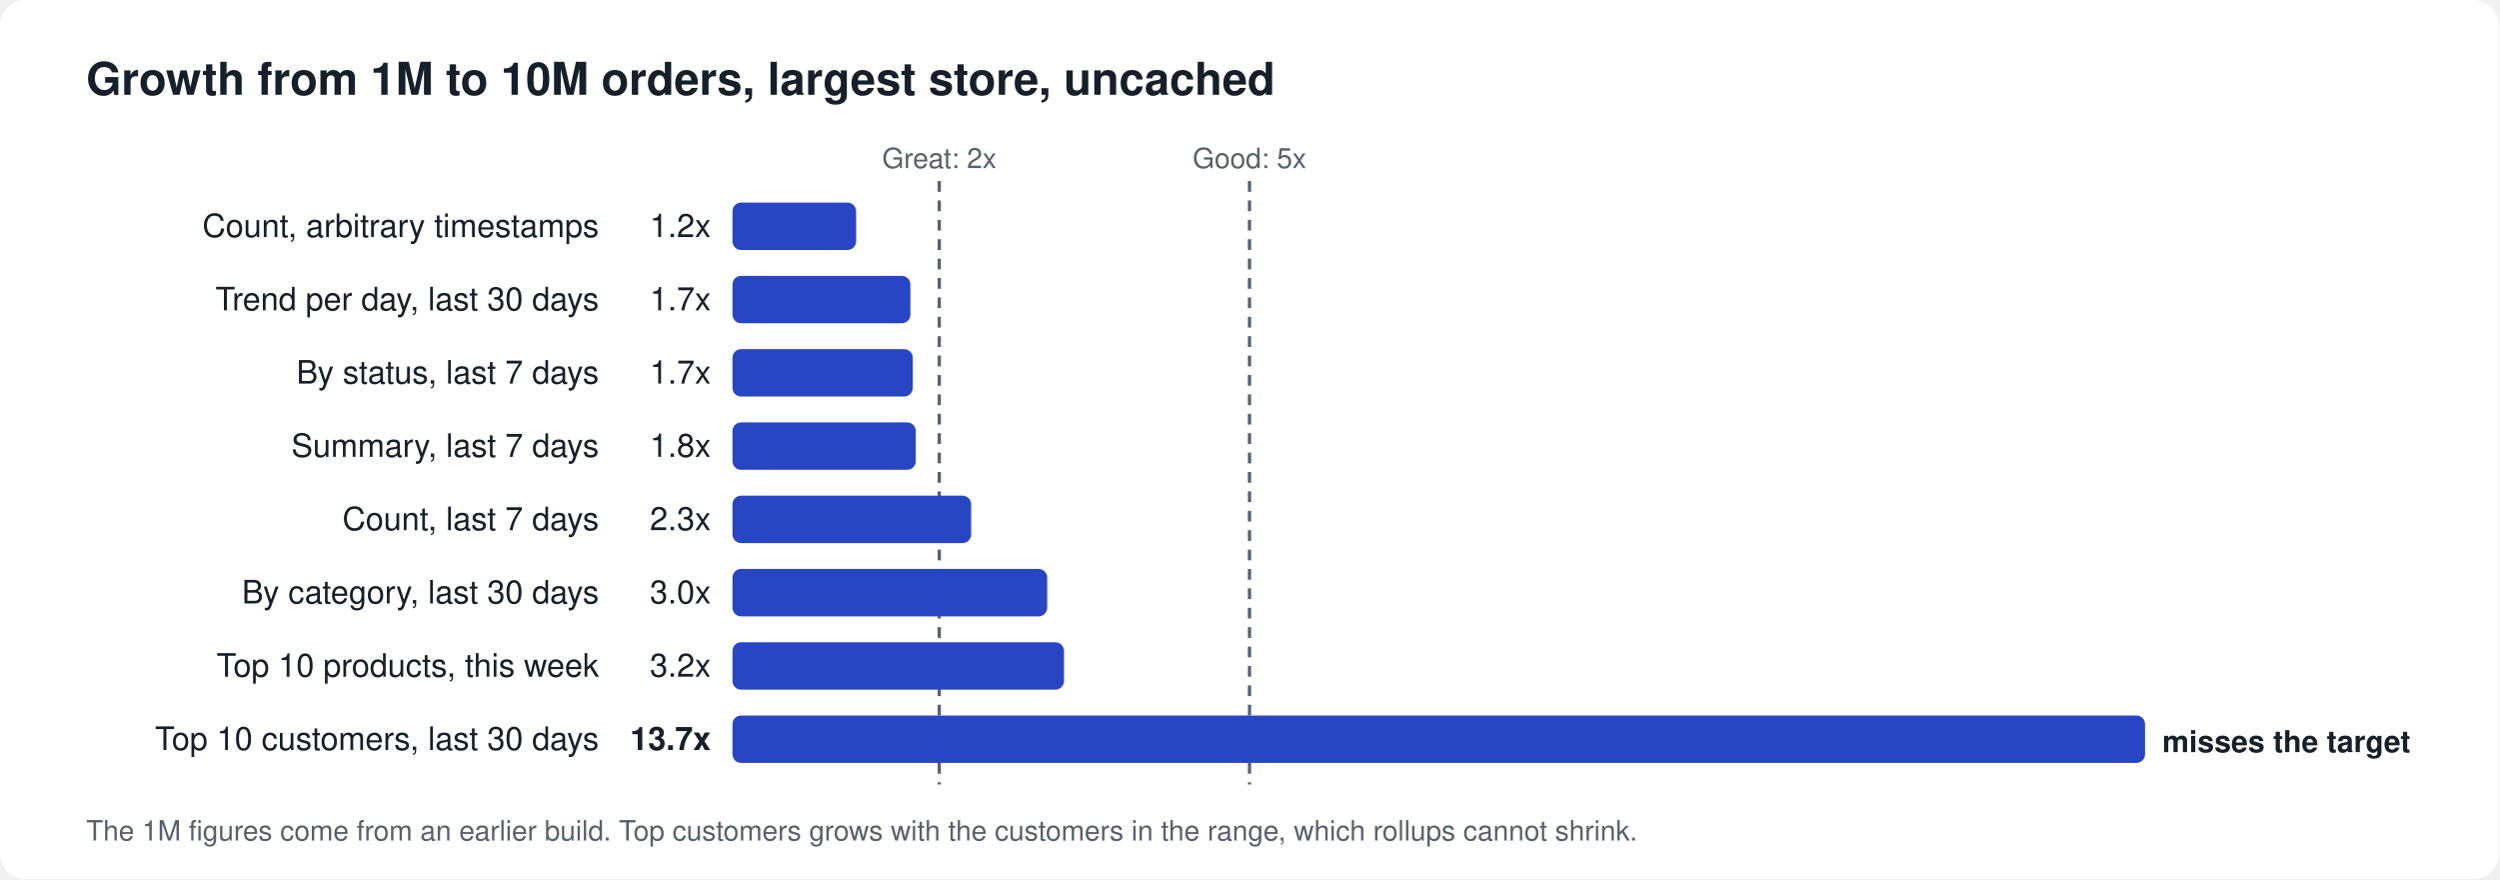
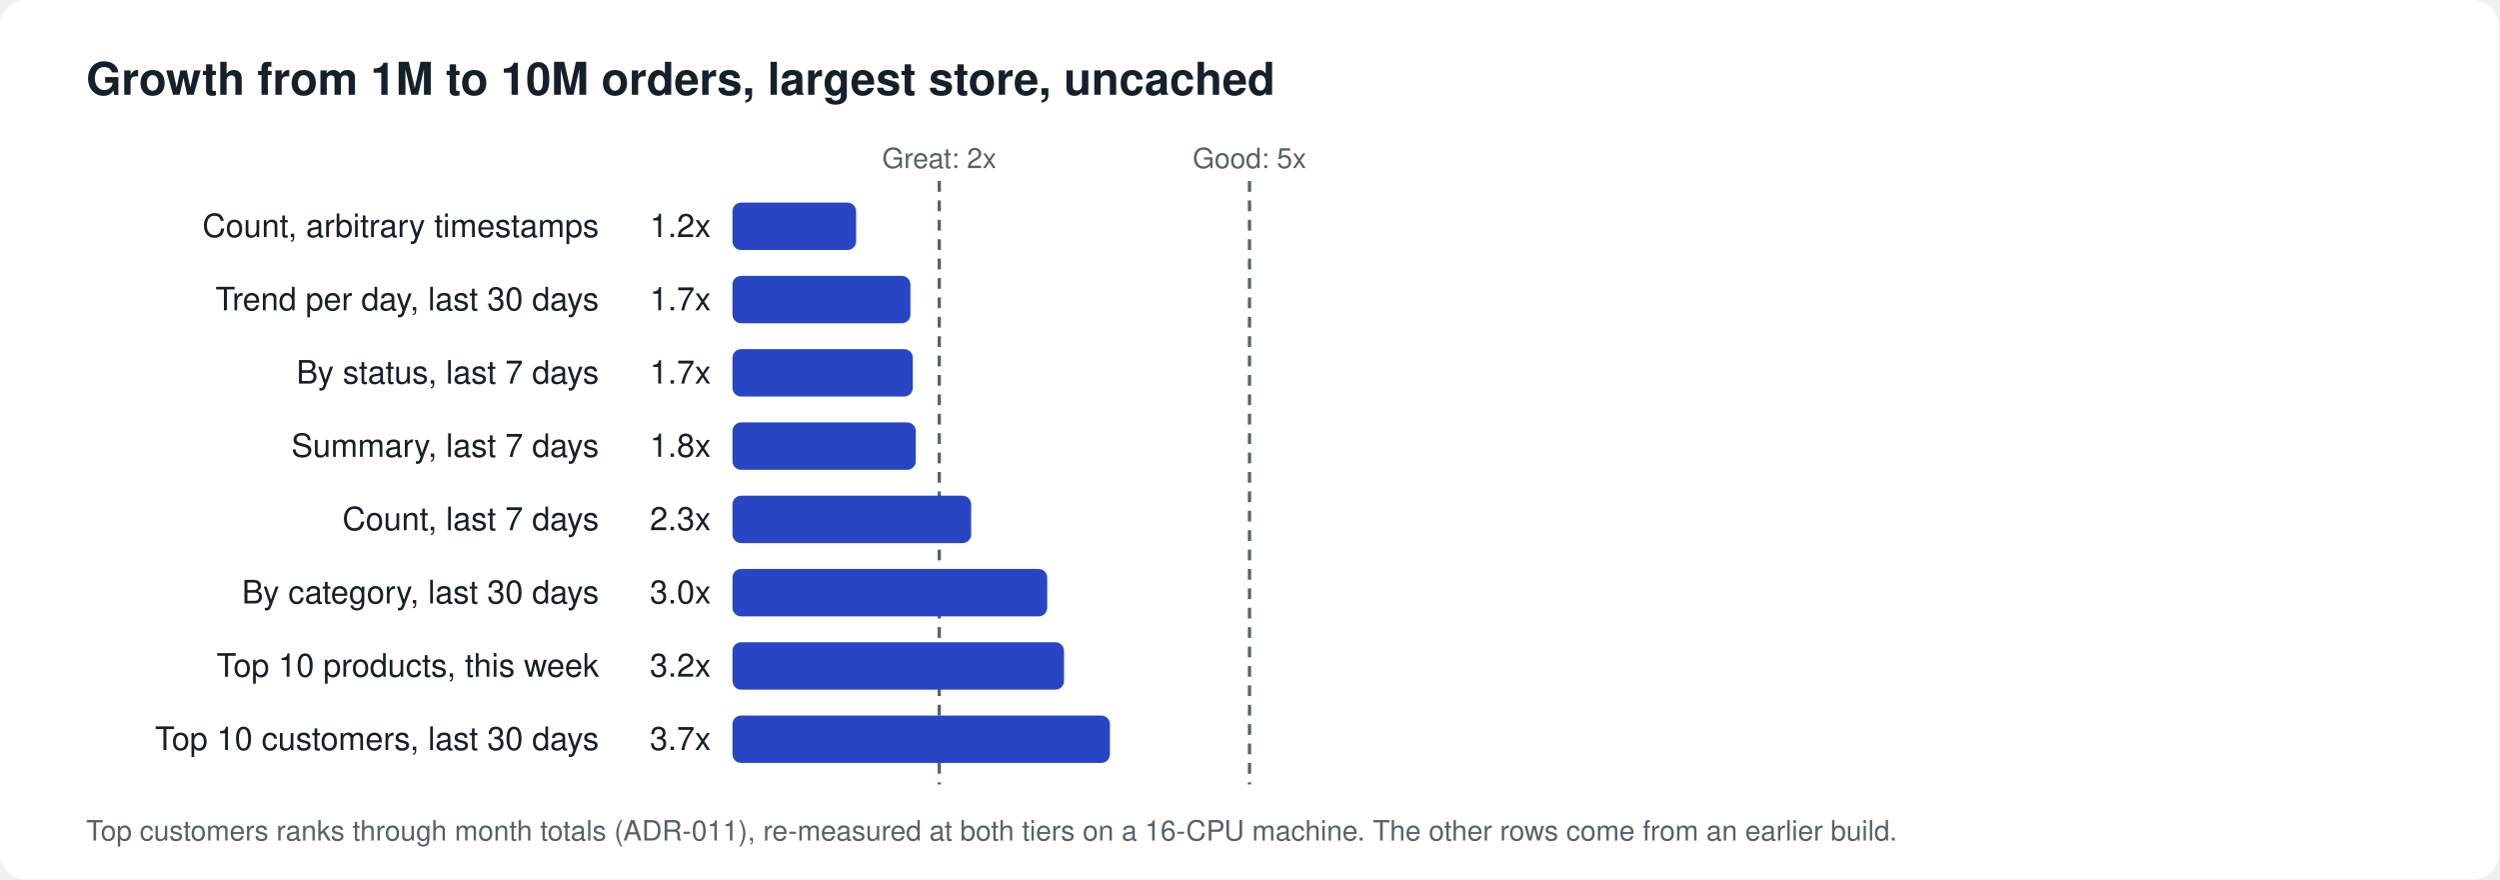
- <svg xmlns="http://www.w3.org/2000/svg" viewBox="0 0 1160 408" width="1160" height="408" role="img" aria-label="Growth ratios per query; top customers at 13.7x misses the target, the rest are under 5x" font-family="Segoe UI, -apple-system, BlinkMacSystemFont, Helvetica, Arial, sans-serif">
+ <svg xmlns="http://www.w3.org/2000/svg" viewBox="0 0 1160 408" width="1160" height="408" role="img" aria-label="Growth ratios per query, all under 5x; top customers is highest at 3.7x" font-family="Segoe UI, -apple-system, BlinkMacSystemFont, Helvetica, Arial, sans-serif">
  <defs>
    <marker id="a-ink" viewBox="0 0 10 10" refX="9" refY="5" markerWidth="7" markerHeight="7" orient="auto-start-reverse">
      <path d="M0 0 L10 5 L0 10 z" fill="#16202A" />
    </marker>
    <marker id="a-ink-s" viewBox="0 0 10 10" refX="9" refY="5" markerWidth="7" markerHeight="7" orient="auto-start-reverse">
      <path d="M0 0 L10 5 L0 10 z" fill="#16202A" />
    </marker>
    <marker id="a-pen" viewBox="0 0 10 10" refX="9" refY="5" markerWidth="7" markerHeight="7" orient="auto-start-reverse">
      <path d="M0 0 L10 5 L0 10 z" fill="#2846C4" />
    </marker>
    <marker id="a-pen-s" viewBox="0 0 10 10" refX="9" refY="5" markerWidth="7" markerHeight="7" orient="auto-start-reverse">
      <path d="M0 0 L10 5 L0 10 z" fill="#2846C4" />
    </marker>
    <marker id="a-umb" viewBox="0 0 10 10" refX="9" refY="5" markerWidth="7" markerHeight="7" orient="auto-start-reverse">
      <path d="M0 0 L10 5 L0 10 z" fill="#A85A0C" />
    </marker>
    <marker id="a-umb-s" viewBox="0 0 10 10" refX="9" refY="5" markerWidth="7" markerHeight="7" orient="auto-start-reverse">
      <path d="M0 0 L10 5 L0 10 z" fill="#A85A0C" />
    </marker>
    <marker id="a-slate" viewBox="0 0 10 10" refX="9" refY="5" markerWidth="7" markerHeight="7" orient="auto-start-reverse">
      <path d="M0 0 L10 5 L0 10 z" fill="#56616E" />
    </marker>
    <marker id="a-slate-s" viewBox="0 0 10 10" refX="9" refY="5" markerWidth="7" markerHeight="7" orient="auto-start-reverse">
      <path d="M0 0 L10 5 L0 10 z" fill="#56616E" />
    </marker>
    <marker id="a-lim" viewBox="0 0 10 10" refX="9" refY="5" markerWidth="7" markerHeight="7" orient="auto-start-reverse">
      <path d="M0 0 L10 5 L0 10 z" fill="#C8222B" />
    </marker>
    <marker id="a-lim-s" viewBox="0 0 10 10" refX="9" refY="5" markerWidth="7" markerHeight="7" orient="auto-start-reverse">
      <path d="M0 0 L10 5 L0 10 z" fill="#C8222B" />
    </marker>
  </defs>
  <rect width="1160" height="408" rx="12" fill="#FFFFFF" />
  <text x="40" y="44" font-size="21" fill="#16202A" font-weight="700" text-anchor="start">Growth from 1M to 10M orders, largest store, uncached</text>
  <line x1="436" y1="84" x2="436" y2="364" stroke="#56616E" stroke-width="1.5" stroke-dasharray="5 4" />
  <text x="436" y="78" font-size="13" fill="#56616E" font-weight="400" text-anchor="middle">Great: 2x</text>
  <line x1="580" y1="84" x2="580" y2="364" stroke="#56616E" stroke-width="1.5" stroke-dasharray="5 4" />
  <text x="580" y="78" font-size="13" fill="#56616E" font-weight="400" text-anchor="middle">Good: 5x</text>
  <text x="278" y="110" font-size="15" fill="#16202A" font-weight="400" text-anchor="end">Count, arbitrary timestamps</text>
  <text x="330" y="110" font-size="15" fill="#16202A" font-weight="400" text-anchor="end">1.2x</text>
  <rect x="340" y="94" width="57.4" height="22" rx="4" fill="#2846C4" />
  <text x="278" y="144" font-size="15" fill="#16202A" font-weight="400" text-anchor="end">Trend per day, last 30 days</text>
  <text x="330" y="144" font-size="15" fill="#16202A" font-weight="400" text-anchor="end">1.7x</text>
  <rect x="340" y="128" width="82.6" height="22" rx="4" fill="#2846C4" />
  <text x="278" y="178" font-size="15" fill="#16202A" font-weight="400" text-anchor="end">By status, last 7 days</text>
  <text x="330" y="178" font-size="15" fill="#16202A" font-weight="400" text-anchor="end">1.7x</text>
  <rect x="340" y="162" width="83.7" height="22" rx="4" fill="#2846C4" />
  <text x="278" y="212" font-size="15" fill="#16202A" font-weight="400" text-anchor="end">Summary, last 7 days</text>
  <text x="330" y="212" font-size="15" fill="#16202A" font-weight="400" text-anchor="end">1.8x</text>
  <rect x="340" y="196" width="85.1" height="22" rx="4" fill="#2846C4" />
  <text x="278" y="246" font-size="15" fill="#16202A" font-weight="400" text-anchor="end">Count, last 7 days</text>
  <text x="330" y="246" font-size="15" fill="#16202A" font-weight="400" text-anchor="end">2.3x</text>
  <rect x="340" y="230" width="110.8" height="22" rx="4" fill="#2846C4" />
  <text x="278" y="280" font-size="15" fill="#16202A" font-weight="400" text-anchor="end">By category, last 30 days</text>
  <text x="330" y="280" font-size="15" fill="#16202A" font-weight="400" text-anchor="end">3.0x</text>
  <rect x="340" y="264" width="146.1" height="22" rx="4" fill="#2846C4" />
  <text x="278" y="314" font-size="15" fill="#16202A" font-weight="400" text-anchor="end">Top 10 products, this week</text>
  <text x="330" y="314" font-size="15" fill="#16202A" font-weight="400" text-anchor="end">3.2x</text>
  <rect x="340" y="298" width="153.9" height="22" rx="4" fill="#2846C4" />
  <text x="278" y="348" font-size="15" fill="#16202A" font-weight="400" text-anchor="end">Top 10 customers, last 30 days</text>
-   <text x="330" y="348" font-size="15" fill="#16202A" font-weight="700" text-anchor="end">13.7x</text>
-   <rect x="340" y="332" width="655.7" height="22" rx="4" fill="#2846C4" />
-   <text x="1003.675" y="349" font-size="14" fill="#16202A" font-weight="700" text-anchor="start">misses the target</text>
-   <text x="40" y="390" font-size="13" fill="#56616E" font-weight="400" text-anchor="start">The 1M figures come from an earlier build. Top customers grows with the customers in the range, which rollups cannot shrink.</text>
+   <text x="330" y="348" font-size="15" fill="#16202A" font-weight="400" text-anchor="end">3.7x</text>
+   <rect x="340" y="332" width="175.2" height="22" rx="4" fill="#2846C4" />
+   <text x="40" y="390" font-size="13" fill="#56616E" font-weight="400" text-anchor="start">Top customers ranks through month totals (ADR-011), re-measured at both tiers on a 16-CPU machine. The other rows come from an earlier build.</text>
</svg>
